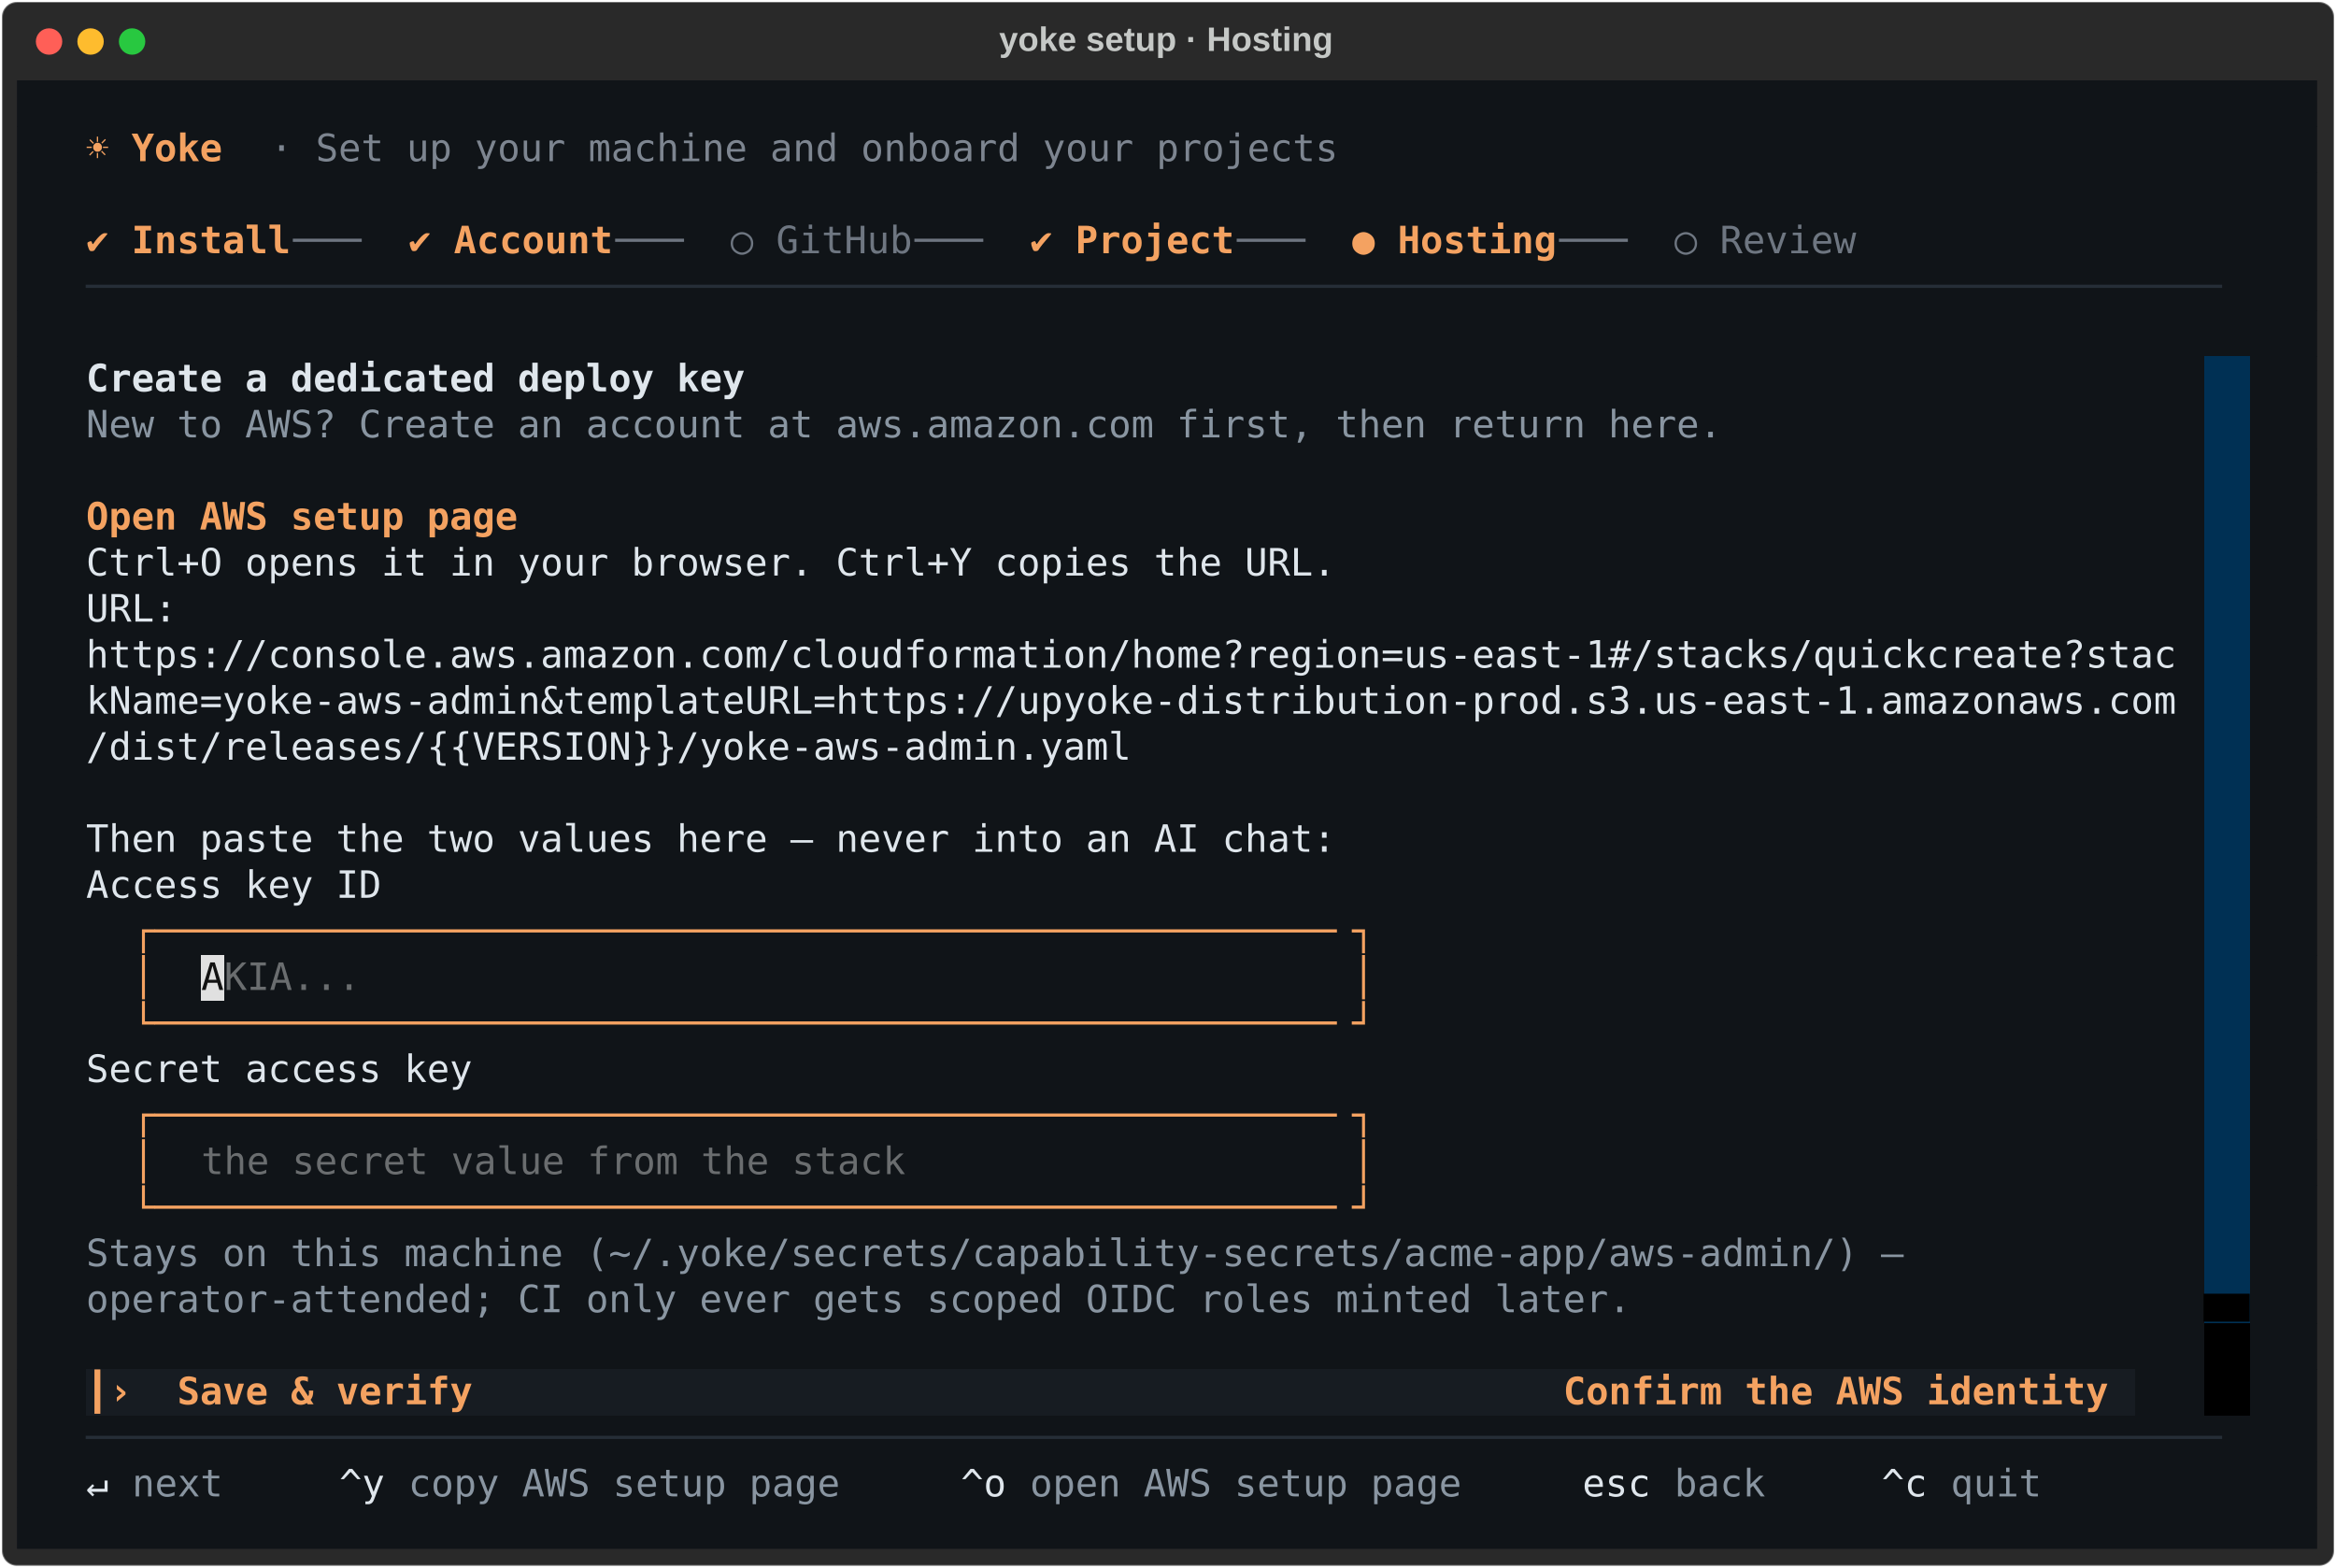
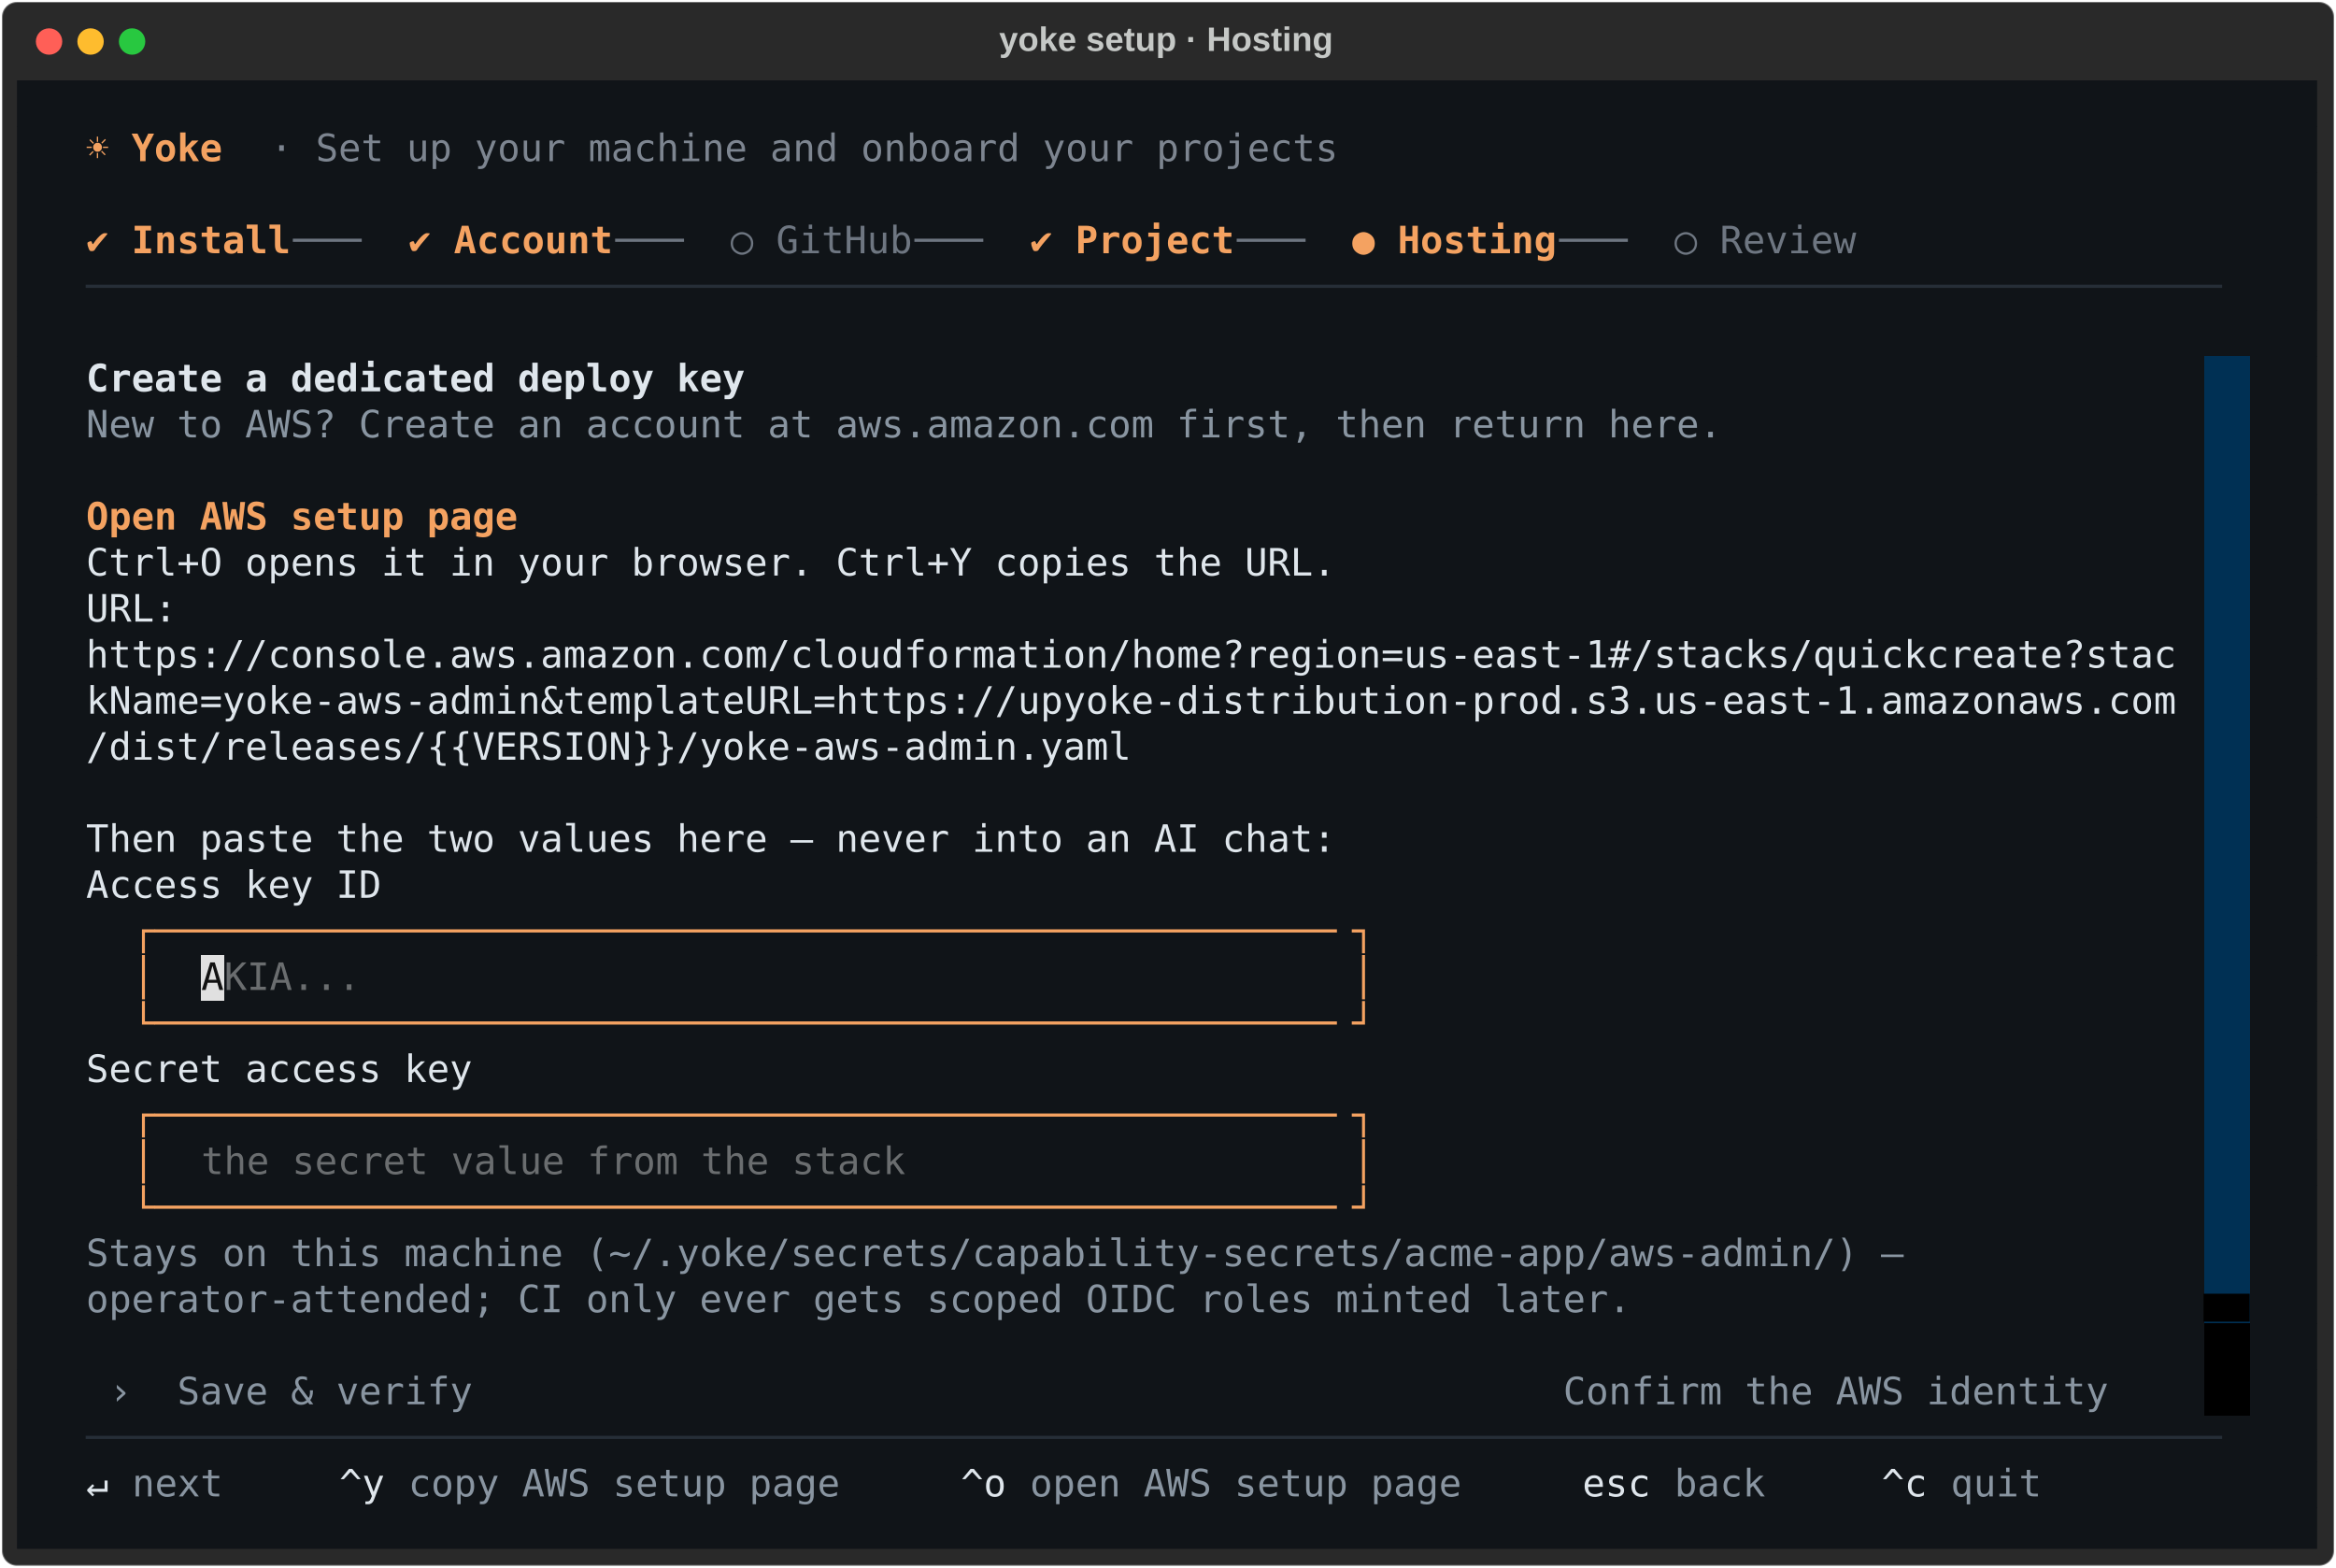
<svg xmlns="http://www.w3.org/2000/svg" class="rich-terminal" viewBox="0 0 1238 830.8">
  <style>

    @font-face {
        font-family: "Fira Code";
        src: local("FiraCode-Regular"),
                url("https://cdnjs.cloudflare.com/ajax/libs/firacode/{{VERSION}}/woff2/FiraCode-Regular.woff2") format("woff2"),
                url("https://cdnjs.cloudflare.com/ajax/libs/firacode/{{VERSION}}/woff/FiraCode-Regular.woff") format("woff");
        font-style: normal;
        font-weight: 400;
    }
    @font-face {
        font-family: "Fira Code";
        src: local("FiraCode-Bold"),
                url("https://cdnjs.cloudflare.com/ajax/libs/firacode/{{VERSION}}/woff2/FiraCode-Bold.woff2") format("woff2"),
                url("https://cdnjs.cloudflare.com/ajax/libs/firacode/{{VERSION}}/woff/FiraCode-Bold.woff") format("woff");
        font-style: bold;
        font-weight: 700;
    }

    .terminal-YOKE-matrix {
        font-family: Fira Code, monospace;
        font-size: 20px;
        line-height: 24.4px;
        font-variant-east-asian: full-width;
    }

    .terminal-YOKE-title {
        font-size: 18px;
        font-weight: bold;
        font-family: arial;
    }

.terminal-YOKE-r2 { fill: #f4a261;font-weight: bold }
.terminal-YOKE-r3 { fill: #dfe6ec }
.terminal-YOKE-r4 { fill: #7d8590 }
.terminal-YOKE-r5 { fill: #6e7681 }
.terminal-YOKE-r6 { fill: #262e37 }
.terminal-YOKE-r7 { fill: #dfe6ec;font-weight: bold }
.terminal-YOKE-r9 { fill: #8995a1 }
.terminal-YOKE-r10 { fill: #f4a261 }
.terminal-YOKE-r11 { fill: #121212 }
.terminal-YOKE-r12 { fill: #6a6d6f }
.terminal-YOKE-r14 { fill: #000000 }
    </style>
  <defs>
    <clipPath id="terminal-YOKE-clip-terminal">
      <rect x="0" y="0" width="1219.0" height="779.8" />
    </clipPath>
    <clipPath id="terminal-YOKE-line-0">
      <rect x="0" y="1.5" width="1220" height="24.65" />
    </clipPath>
    <clipPath id="terminal-YOKE-line-1">
      <rect x="0" y="25.9" width="1220" height="24.65" />
    </clipPath>
    <clipPath id="terminal-YOKE-line-2">
      <rect x="0" y="50.3" width="1220" height="24.65" />
    </clipPath>
    <clipPath id="terminal-YOKE-line-3">
      <rect x="0" y="74.7" width="1220" height="24.65" />
    </clipPath>
    <clipPath id="terminal-YOKE-line-4">
      <rect x="0" y="99.1" width="1220" height="24.65" />
    </clipPath>
    <clipPath id="terminal-YOKE-line-5">
      <rect x="0" y="123.5" width="1220" height="24.65" />
    </clipPath>
    <clipPath id="terminal-YOKE-line-6">
      <rect x="0" y="147.9" width="1220" height="24.65" />
    </clipPath>
    <clipPath id="terminal-YOKE-line-7">
      <rect x="0" y="172.3" width="1220" height="24.65" />
    </clipPath>
    <clipPath id="terminal-YOKE-line-8">
      <rect x="0" y="196.7" width="1220" height="24.65" />
    </clipPath>
    <clipPath id="terminal-YOKE-line-9">
      <rect x="0" y="221.1" width="1220" height="24.65" />
    </clipPath>
    <clipPath id="terminal-YOKE-line-10">
      <rect x="0" y="245.5" width="1220" height="24.65" />
    </clipPath>
    <clipPath id="terminal-YOKE-line-11">
      <rect x="0" y="269.9" width="1220" height="24.65" />
    </clipPath>
    <clipPath id="terminal-YOKE-line-12">
      <rect x="0" y="294.3" width="1220" height="24.65" />
    </clipPath>
    <clipPath id="terminal-YOKE-line-13">
      <rect x="0" y="318.7" width="1220" height="24.65" />
    </clipPath>
    <clipPath id="terminal-YOKE-line-14">
      <rect x="0" y="343.1" width="1220" height="24.65" />
    </clipPath>
    <clipPath id="terminal-YOKE-line-15">
      <rect x="0" y="367.5" width="1220" height="24.65" />
    </clipPath>
    <clipPath id="terminal-YOKE-line-16">
      <rect x="0" y="391.9" width="1220" height="24.65" />
    </clipPath>
    <clipPath id="terminal-YOKE-line-17">
      <rect x="0" y="416.3" width="1220" height="24.65" />
    </clipPath>
    <clipPath id="terminal-YOKE-line-18">
      <rect x="0" y="440.7" width="1220" height="24.65" />
    </clipPath>
    <clipPath id="terminal-YOKE-line-19">
      <rect x="0" y="465.1" width="1220" height="24.65" />
    </clipPath>
    <clipPath id="terminal-YOKE-line-20">
      <rect x="0" y="489.5" width="1220" height="24.65" />
    </clipPath>
    <clipPath id="terminal-YOKE-line-21">
      <rect x="0" y="513.9" width="1220" height="24.65" />
    </clipPath>
    <clipPath id="terminal-YOKE-line-22">
      <rect x="0" y="538.3" width="1220" height="24.65" />
    </clipPath>
    <clipPath id="terminal-YOKE-line-23">
      <rect x="0" y="562.7" width="1220" height="24.65" />
    </clipPath>
    <clipPath id="terminal-YOKE-line-24">
      <rect x="0" y="587.1" width="1220" height="24.65" />
    </clipPath>
    <clipPath id="terminal-YOKE-line-25">
      <rect x="0" y="611.5" width="1220" height="24.65" />
    </clipPath>
    <clipPath id="terminal-YOKE-line-26">
      <rect x="0" y="635.9" width="1220" height="24.65" />
    </clipPath>
    <clipPath id="terminal-YOKE-line-27">
      <rect x="0" y="660.3" width="1220" height="24.65" />
    </clipPath>
    <clipPath id="terminal-YOKE-line-28">
      <rect x="0" y="684.7" width="1220" height="24.65" />
    </clipPath>
    <clipPath id="terminal-YOKE-line-29">
      <rect x="0" y="709.1" width="1220" height="24.65" />
    </clipPath>
    <clipPath id="terminal-YOKE-line-30">
      <rect x="0" y="733.5" width="1220" height="24.65" />
    </clipPath>
  </defs>
  <rect fill="#292929" stroke="rgba(255,255,255,0.35)" stroke-width="1" x="1" y="1" width="1236" height="828.8" rx="8" />
  <text class="terminal-YOKE-title" fill="#c5c8c6" text-anchor="middle" x="618" y="27">yoke setup · Hosting</text>
  <g transform="translate(26,22)">
    <circle cx="0" cy="0" r="7" fill="#ff5f57" />
    <circle cx="22" cy="0" r="7" fill="#febc2e" />
    <circle cx="44" cy="0" r="7" fill="#28c840" />
  </g>
  <g transform="translate(9, 41)" clip-path="url(#terminal-YOKE-clip-terminal)">
    <rect fill="#101418" x="0" y="1.5" width="1220" height="24.65" shape-rendering="crispEdges" />
    <rect fill="#101418" x="0" y="25.9" width="36.6" height="24.65" shape-rendering="crispEdges" />
    <rect fill="#101418" x="36.6" y="25.9" width="73.2" height="24.65" shape-rendering="crispEdges" />
    <rect fill="#101418" x="109.8" y="25.9" width="24.4" height="24.65" shape-rendering="crispEdges" />
    <rect fill="#101418" x="134.2" y="25.9" width="573.4" height="24.65" shape-rendering="crispEdges" />
    <rect fill="#101418" x="707.6" y="25.9" width="475.8" height="24.65" shape-rendering="crispEdges" />
    <rect fill="#101418" x="1183.4" y="25.9" width="36.6" height="24.65" shape-rendering="crispEdges" />
    <rect fill="#101418" x="0" y="50.3" width="1220" height="24.65" shape-rendering="crispEdges" />
    <rect fill="#101418" x="0" y="74.7" width="36.6" height="24.65" shape-rendering="crispEdges" />
    <rect fill="#101418" x="36.6" y="74.7" width="109.8" height="24.65" shape-rendering="crispEdges" />
    <rect fill="#101418" x="146.4" y="74.7" width="61" height="24.65" shape-rendering="crispEdges" />
    <rect fill="#101418" x="207.4" y="74.7" width="109.8" height="24.65" shape-rendering="crispEdges" />
    <rect fill="#101418" x="317.2" y="74.7" width="61" height="24.65" shape-rendering="crispEdges" />
    <rect fill="#101418" x="378.2" y="74.7" width="97.6" height="24.65" shape-rendering="crispEdges" />
    <rect fill="#101418" x="475.8" y="74.7" width="61" height="24.65" shape-rendering="crispEdges" />
    <rect fill="#101418" x="536.8" y="74.7" width="109.8" height="24.65" shape-rendering="crispEdges" />
    <rect fill="#101418" x="646.6" y="74.7" width="61" height="24.65" shape-rendering="crispEdges" />
    <rect fill="#101418" x="707.6" y="74.7" width="109.8" height="24.65" shape-rendering="crispEdges" />
    <rect fill="#101418" x="817.4" y="74.7" width="61" height="24.65" shape-rendering="crispEdges" />
    <rect fill="#101418" x="878.4" y="74.7" width="97.6" height="24.65" shape-rendering="crispEdges" />
    <rect fill="#101418" x="976" y="74.7" width="207.4" height="24.65" shape-rendering="crispEdges" />
    <rect fill="#101418" x="1183.4" y="74.7" width="36.6" height="24.65" shape-rendering="crispEdges" />
    <rect fill="#101418" x="0" y="99.1" width="36.6" height="24.65" shape-rendering="crispEdges" />
    <rect fill="#101418" x="36.6" y="99.1" width="1146.8" height="24.65" shape-rendering="crispEdges" />
    <rect fill="#101418" x="1183.4" y="99.1" width="36.6" height="24.65" shape-rendering="crispEdges" />
    <rect fill="#101418" x="0" y="123.5" width="1220" height="24.65" shape-rendering="crispEdges" />
    <rect fill="#101418" x="0" y="147.9" width="36.6" height="24.65" shape-rendering="crispEdges" />
    <rect fill="#101418" x="36.6" y="147.9" width="353.8" height="24.65" shape-rendering="crispEdges" />
    <rect fill="#101418" x="390.4" y="147.9" width="768.6" height="24.65" shape-rendering="crispEdges" />
    <rect fill="#003054" x="1159" y="147.9" width="24.4" height="24.65" shape-rendering="crispEdges" />
    <rect fill="#101418" x="1183.4" y="147.9" width="36.6" height="24.65" shape-rendering="crispEdges" />
    <rect fill="#101418" x="0" y="172.3" width="36.6" height="24.65" shape-rendering="crispEdges" />
    <rect fill="#101418" x="36.6" y="172.3" width="878.4" height="24.65" shape-rendering="crispEdges" />
    <rect fill="#101418" x="915" y="172.3" width="244" height="24.65" shape-rendering="crispEdges" />
    <rect fill="#003054" x="1159" y="172.3" width="24.4" height="24.65" shape-rendering="crispEdges" />
    <rect fill="#101418" x="1183.4" y="172.3" width="36.6" height="24.65" shape-rendering="crispEdges" />
    <rect fill="#101418" x="0" y="196.7" width="36.6" height="24.65" shape-rendering="crispEdges" />
    <rect fill="#101418" x="36.6" y="196.7" width="0" height="24.65" shape-rendering="crispEdges" />
    <rect fill="#101418" x="36.6" y="196.7" width="1122.4" height="24.65" shape-rendering="crispEdges" />
    <rect fill="#003054" x="1159" y="196.7" width="24.4" height="24.65" shape-rendering="crispEdges" />
    <rect fill="#101418" x="1183.4" y="196.7" width="36.6" height="24.65" shape-rendering="crispEdges" />
    <rect fill="#101418" x="0" y="221.1" width="36.6" height="24.65" shape-rendering="crispEdges" />
    <rect fill="#101418" x="36.6" y="221.1" width="231.8" height="24.65" shape-rendering="crispEdges" />
    <rect fill="#101418" x="268.4" y="221.1" width="890.6" height="24.65" shape-rendering="crispEdges" />
    <rect fill="#003054" x="1159" y="221.1" width="24.4" height="24.65" shape-rendering="crispEdges" />
    <rect fill="#101418" x="1183.4" y="221.1" width="36.6" height="24.65" shape-rendering="crispEdges" />
    <rect fill="#101418" x="0" y="245.5" width="36.6" height="24.65" shape-rendering="crispEdges" />
    <rect fill="#101418" x="36.6" y="245.5" width="671" height="24.65" shape-rendering="crispEdges" />
    <rect fill="#101418" x="707.6" y="245.5" width="451.4" height="24.65" shape-rendering="crispEdges" />
    <rect fill="#003054" x="1159" y="245.5" width="24.4" height="24.65" shape-rendering="crispEdges" />
    <rect fill="#101418" x="1183.4" y="245.5" width="36.6" height="24.65" shape-rendering="crispEdges" />
    <rect fill="#101418" x="0" y="269.9" width="36.6" height="24.65" shape-rendering="crispEdges" />
    <rect fill="#101418" x="36.6" y="269.9" width="48.8" height="24.65" shape-rendering="crispEdges" />
    <rect fill="#101418" x="85.4" y="269.9" width="1073.6" height="24.65" shape-rendering="crispEdges" />
    <rect fill="#003054" x="1159" y="269.9" width="24.4" height="24.65" shape-rendering="crispEdges" />
    <rect fill="#101418" x="1183.4" y="269.9" width="36.6" height="24.65" shape-rendering="crispEdges" />
    <rect fill="#101418" x="0" y="294.3" width="36.6" height="24.65" shape-rendering="crispEdges" />
    <rect fill="#101418" x="36.6" y="294.3" width="1122.4" height="24.65" shape-rendering="crispEdges" />
    <rect fill="#003054" x="1159" y="294.3" width="24.4" height="24.65" shape-rendering="crispEdges" />
    <rect fill="#101418" x="1183.4" y="294.3" width="36.6" height="24.65" shape-rendering="crispEdges" />
    <rect fill="#101418" x="0" y="318.7" width="36.6" height="24.65" shape-rendering="crispEdges" />
    <rect fill="#101418" x="36.6" y="318.7" width="1122.4" height="24.65" shape-rendering="crispEdges" />
    <rect fill="#003054" x="1159" y="318.7" width="24.4" height="24.65" shape-rendering="crispEdges" />
    <rect fill="#101418" x="1183.4" y="318.7" width="36.6" height="24.65" shape-rendering="crispEdges" />
    <rect fill="#101418" x="0" y="343.1" width="36.6" height="24.65" shape-rendering="crispEdges" />
    <rect fill="#101418" x="36.6" y="343.1" width="488" height="24.65" shape-rendering="crispEdges" />
    <rect fill="#101418" x="524.6" y="343.1" width="634.4" height="24.65" shape-rendering="crispEdges" />
    <rect fill="#003054" x="1159" y="343.1" width="24.4" height="24.65" shape-rendering="crispEdges" />
    <rect fill="#101418" x="1183.4" y="343.1" width="36.6" height="24.65" shape-rendering="crispEdges" />
    <rect fill="#101418" x="0" y="367.5" width="36.6" height="24.65" shape-rendering="crispEdges" />
    <rect fill="#101418" x="36.6" y="367.5" width="0" height="24.65" shape-rendering="crispEdges" />
    <rect fill="#101418" x="36.6" y="367.5" width="1122.4" height="24.65" shape-rendering="crispEdges" />
    <rect fill="#003054" x="1159" y="367.5" width="24.4" height="24.65" shape-rendering="crispEdges" />
    <rect fill="#101418" x="1183.4" y="367.5" width="36.6" height="24.65" shape-rendering="crispEdges" />
    <rect fill="#101418" x="0" y="391.9" width="36.6" height="24.65" shape-rendering="crispEdges" />
    <rect fill="#101418" x="36.6" y="391.9" width="671" height="24.65" shape-rendering="crispEdges" />
    <rect fill="#101418" x="707.6" y="391.9" width="451.4" height="24.65" shape-rendering="crispEdges" />
    <rect fill="#003054" x="1159" y="391.9" width="24.4" height="24.65" shape-rendering="crispEdges" />
    <rect fill="#101418" x="1183.4" y="391.9" width="36.6" height="24.65" shape-rendering="crispEdges" />
    <rect fill="#101418" x="0" y="416.3" width="36.6" height="24.65" shape-rendering="crispEdges" />
    <rect fill="#101418" x="36.6" y="416.3" width="183" height="24.65" shape-rendering="crispEdges" />
    <rect fill="#101418" x="219.6" y="416.3" width="939.4" height="24.65" shape-rendering="crispEdges" />
    <rect fill="#003054" x="1159" y="416.3" width="24.4" height="24.65" shape-rendering="crispEdges" />
    <rect fill="#101418" x="1183.4" y="416.3" width="36.6" height="24.65" shape-rendering="crispEdges" />
    <rect fill="#101418" x="0" y="440.7" width="36.6" height="24.65" shape-rendering="crispEdges" />
    <rect fill="#101418" x="36.6" y="440.7" width="24.4" height="24.65" shape-rendering="crispEdges" />
    <rect fill="#101418" x="61" y="440.7" width="12.2" height="24.65" shape-rendering="crispEdges" />
    <rect fill="#101418" x="73.2" y="440.7" width="634.4" height="24.65" shape-rendering="crispEdges" />
    <rect fill="#101418" x="707.6" y="440.7" width="12.2" height="24.65" shape-rendering="crispEdges" />
    <rect fill="#101418" x="719.8" y="440.7" width="439.2" height="24.65" shape-rendering="crispEdges" />
    <rect fill="#003054" x="1159" y="440.7" width="24.4" height="24.65" shape-rendering="crispEdges" />
    <rect fill="#101418" x="1183.4" y="440.7" width="36.6" height="24.65" shape-rendering="crispEdges" />
    <rect fill="#101418" x="0" y="465.1" width="36.6" height="24.65" shape-rendering="crispEdges" />
    <rect fill="#101418" x="36.6" y="465.1" width="24.4" height="24.65" shape-rendering="crispEdges" />
    <rect fill="#101418" x="61" y="465.1" width="12.2" height="24.65" shape-rendering="crispEdges" />
    <rect fill="#101418" x="73.2" y="465.1" width="24.4" height="24.65" shape-rendering="crispEdges" />
    <rect fill="#e0e0e0" x="97.6" y="465.1" width="12.2" height="24.65" shape-rendering="crispEdges" />
    <rect fill="#101418" x="109.8" y="465.1" width="73.2" height="24.65" shape-rendering="crispEdges" />
    <rect fill="#101418" x="183" y="465.1" width="500.2" height="24.65" shape-rendering="crispEdges" />
    <rect fill="#101418" x="683.2" y="465.1" width="24.4" height="24.65" shape-rendering="crispEdges" />
    <rect fill="#101418" x="707.6" y="465.1" width="12.2" height="24.65" shape-rendering="crispEdges" />
    <rect fill="#101418" x="719.8" y="465.1" width="439.2" height="24.65" shape-rendering="crispEdges" />
    <rect fill="#003054" x="1159" y="465.1" width="24.4" height="24.65" shape-rendering="crispEdges" />
    <rect fill="#101418" x="1183.4" y="465.1" width="36.6" height="24.65" shape-rendering="crispEdges" />
    <rect fill="#101418" x="0" y="489.5" width="36.6" height="24.65" shape-rendering="crispEdges" />
    <rect fill="#101418" x="36.6" y="489.5" width="24.4" height="24.65" shape-rendering="crispEdges" />
    <rect fill="#101418" x="61" y="489.5" width="12.2" height="24.65" shape-rendering="crispEdges" />
    <rect fill="#101418" x="73.2" y="489.5" width="634.4" height="24.65" shape-rendering="crispEdges" />
    <rect fill="#101418" x="707.6" y="489.5" width="12.2" height="24.65" shape-rendering="crispEdges" />
    <rect fill="#101418" x="719.8" y="489.5" width="439.2" height="24.65" shape-rendering="crispEdges" />
    <rect fill="#003054" x="1159" y="489.5" width="24.4" height="24.65" shape-rendering="crispEdges" />
    <rect fill="#101418" x="1183.4" y="489.5" width="36.6" height="24.65" shape-rendering="crispEdges" />
    <rect fill="#101418" x="0" y="513.9" width="36.6" height="24.65" shape-rendering="crispEdges" />
    <rect fill="#101418" x="36.6" y="513.9" width="231.8" height="24.65" shape-rendering="crispEdges" />
    <rect fill="#101418" x="268.4" y="513.9" width="890.6" height="24.65" shape-rendering="crispEdges" />
    <rect fill="#003054" x="1159" y="513.9" width="24.4" height="24.65" shape-rendering="crispEdges" />
    <rect fill="#101418" x="1183.4" y="513.9" width="36.6" height="24.65" shape-rendering="crispEdges" />
    <rect fill="#101418" x="0" y="538.3" width="36.6" height="24.65" shape-rendering="crispEdges" />
    <rect fill="#101418" x="36.6" y="538.3" width="24.4" height="24.65" shape-rendering="crispEdges" />
    <rect fill="#101418" x="61" y="538.3" width="12.2" height="24.65" shape-rendering="crispEdges" />
    <rect fill="#101418" x="73.2" y="538.3" width="634.4" height="24.65" shape-rendering="crispEdges" />
    <rect fill="#101418" x="707.6" y="538.3" width="12.2" height="24.65" shape-rendering="crispEdges" />
    <rect fill="#101418" x="719.8" y="538.3" width="439.2" height="24.65" shape-rendering="crispEdges" />
    <rect fill="#003054" x="1159" y="538.3" width="24.4" height="24.65" shape-rendering="crispEdges" />
    <rect fill="#101418" x="1183.4" y="538.3" width="36.6" height="24.65" shape-rendering="crispEdges" />
    <rect fill="#101418" x="0" y="562.7" width="36.6" height="24.65" shape-rendering="crispEdges" />
    <rect fill="#101418" x="36.6" y="562.7" width="24.4" height="24.65" shape-rendering="crispEdges" />
    <rect fill="#101418" x="61" y="562.7" width="12.2" height="24.65" shape-rendering="crispEdges" />
    <rect fill="#101418" x="73.2" y="562.7" width="24.4" height="24.65" shape-rendering="crispEdges" />
    <rect fill="#101418" x="97.6" y="562.7" width="378.2" height="24.65" shape-rendering="crispEdges" />
    <rect fill="#101418" x="475.8" y="562.7" width="207.4" height="24.65" shape-rendering="crispEdges" />
    <rect fill="#101418" x="683.2" y="562.7" width="24.4" height="24.65" shape-rendering="crispEdges" />
    <rect fill="#101418" x="707.6" y="562.7" width="12.2" height="24.65" shape-rendering="crispEdges" />
    <rect fill="#101418" x="719.8" y="562.7" width="439.2" height="24.65" shape-rendering="crispEdges" />
    <rect fill="#003054" x="1159" y="562.7" width="24.4" height="24.65" shape-rendering="crispEdges" />
    <rect fill="#101418" x="1183.4" y="562.7" width="36.6" height="24.65" shape-rendering="crispEdges" />
    <rect fill="#101418" x="0" y="587.1" width="36.6" height="24.65" shape-rendering="crispEdges" />
    <rect fill="#101418" x="36.6" y="587.1" width="24.4" height="24.65" shape-rendering="crispEdges" />
    <rect fill="#101418" x="61" y="587.1" width="12.2" height="24.65" shape-rendering="crispEdges" />
    <rect fill="#101418" x="73.2" y="587.1" width="634.4" height="24.65" shape-rendering="crispEdges" />
    <rect fill="#101418" x="707.6" y="587.1" width="12.2" height="24.65" shape-rendering="crispEdges" />
    <rect fill="#101418" x="719.8" y="587.1" width="439.2" height="24.65" shape-rendering="crispEdges" />
    <rect fill="#003054" x="1159" y="587.1" width="24.4" height="24.65" shape-rendering="crispEdges" />
    <rect fill="#101418" x="1183.4" y="587.1" width="36.6" height="24.65" shape-rendering="crispEdges" />
    <rect fill="#101418" x="0" y="611.5" width="36.6" height="24.65" shape-rendering="crispEdges" />
    <rect fill="#101418" x="36.6" y="611.5" width="1000.4" height="24.65" shape-rendering="crispEdges" />
    <rect fill="#101418" x="1037" y="611.5" width="122" height="24.65" shape-rendering="crispEdges" />
    <rect fill="#003054" x="1159" y="611.5" width="24.4" height="24.65" shape-rendering="crispEdges" />
    <rect fill="#101418" x="1183.4" y="611.5" width="36.6" height="24.65" shape-rendering="crispEdges" />
    <rect fill="#101418" x="0" y="635.9" width="36.6" height="24.65" shape-rendering="crispEdges" />
    <rect fill="#101418" x="36.6" y="635.9" width="854" height="24.65" shape-rendering="crispEdges" />
    <rect fill="#101418" x="890.6" y="635.9" width="268.4" height="24.65" shape-rendering="crispEdges" />
    <rect fill="#003054" x="1159" y="635.9" width="24.4" height="24.65" shape-rendering="crispEdges" />
    <rect fill="#101418" x="1183.4" y="635.9" width="36.6" height="24.65" shape-rendering="crispEdges" />
    <rect fill="#101418" x="0" y="660.3" width="36.6" height="24.65" shape-rendering="crispEdges" />
    <rect fill="#101418" x="36.6" y="660.3" width="0" height="24.65" shape-rendering="crispEdges" />
    <rect fill="#101418" x="36.6" y="660.3" width="1122.4" height="24.65" shape-rendering="crispEdges" />
    <rect fill="#000000" x="1159" y="660.3" width="24.4" height="24.65" shape-rendering="crispEdges" />
    <rect fill="#101418" x="1183.4" y="660.3" width="36.6" height="24.65" shape-rendering="crispEdges" />
    <rect fill="#101418" x="0" y="684.7" width="36.6" height="24.65" shape-rendering="crispEdges" />
-     <rect fill="#171c22" x="36.6" y="684.7" width="12.2" height="24.65" shape-rendering="crispEdges" />
-     <rect fill="#171c22" x="48.8" y="684.7" width="1073.6" height="24.65" shape-rendering="crispEdges" />
+     <rect fill="#101418" x="36.6" y="684.7" width="12.2" height="24.65" shape-rendering="crispEdges" />
+     <rect fill="#101418" x="48.8" y="684.7" width="1073.6" height="24.65" shape-rendering="crispEdges" />
    <rect fill="#101418" x="1122.4" y="684.7" width="36.6" height="24.65" shape-rendering="crispEdges" />
    <rect fill="#000000" x="1159" y="684.7" width="24.4" height="24.65" shape-rendering="crispEdges" />
    <rect fill="#101418" x="1183.4" y="684.7" width="36.6" height="24.65" shape-rendering="crispEdges" />
    <rect fill="#101418" x="0" y="709.1" width="36.6" height="24.65" shape-rendering="crispEdges" />
    <rect fill="#101418" x="36.6" y="709.1" width="1146.8" height="24.65" shape-rendering="crispEdges" />
    <rect fill="#101418" x="1183.4" y="709.1" width="36.6" height="24.65" shape-rendering="crispEdges" />
    <rect fill="#101418" x="0" y="733.5" width="36.6" height="24.65" shape-rendering="crispEdges" />
    <rect fill="#101418" x="36.6" y="733.5" width="12.2" height="24.65" shape-rendering="crispEdges" />
    <rect fill="#101418" x="48.8" y="733.5" width="12.2" height="24.65" shape-rendering="crispEdges" />
    <rect fill="#101418" x="61" y="733.5" width="48.8" height="24.65" shape-rendering="crispEdges" />
    <rect fill="#101418" x="109.8" y="733.5" width="61" height="24.65" shape-rendering="crispEdges" />
    <rect fill="#101418" x="170.8" y="733.5" width="24.4" height="24.65" shape-rendering="crispEdges" />
    <rect fill="#101418" x="195.2" y="733.5" width="12.2" height="24.65" shape-rendering="crispEdges" />
    <rect fill="#101418" x="207.4" y="733.5" width="231.8" height="24.65" shape-rendering="crispEdges" />
    <rect fill="#101418" x="439.2" y="733.5" width="61" height="24.65" shape-rendering="crispEdges" />
    <rect fill="#101418" x="500.2" y="733.5" width="24.4" height="24.65" shape-rendering="crispEdges" />
    <rect fill="#101418" x="524.6" y="733.5" width="12.2" height="24.65" shape-rendering="crispEdges" />
    <rect fill="#101418" x="536.8" y="733.5" width="231.8" height="24.65" shape-rendering="crispEdges" />
    <rect fill="#101418" x="768.6" y="733.5" width="61" height="24.65" shape-rendering="crispEdges" />
    <rect fill="#101418" x="829.6" y="733.5" width="36.6" height="24.65" shape-rendering="crispEdges" />
    <rect fill="#101418" x="866.2" y="733.5" width="12.2" height="24.65" shape-rendering="crispEdges" />
    <rect fill="#101418" x="878.4" y="733.5" width="48.8" height="24.65" shape-rendering="crispEdges" />
    <rect fill="#101418" x="927.2" y="733.5" width="61" height="24.65" shape-rendering="crispEdges" />
    <rect fill="#101418" x="988.2" y="733.5" width="24.4" height="24.65" shape-rendering="crispEdges" />
    <rect fill="#101418" x="1012.6" y="733.5" width="12.2" height="24.65" shape-rendering="crispEdges" />
    <rect fill="#101418" x="1024.8" y="733.5" width="48.8" height="24.65" shape-rendering="crispEdges" />
    <rect fill="#101418" x="1073.6" y="733.5" width="109.8" height="24.65" shape-rendering="crispEdges" />
    <rect fill="#101418" x="1183.4" y="733.5" width="36.6" height="24.65" shape-rendering="crispEdges" />
    <rect fill="#101418" x="0" y="757.9" width="1220" height="24.65" shape-rendering="crispEdges" />
    <g class="terminal-YOKE-matrix">
      <text class="terminal-YOKE-r2" x="36.6" y="44.4" textLength="73.2" clip-path="url(#terminal-YOKE-line-1)">☀ Yoke</text>
      <text class="terminal-YOKE-r4" x="134.2" y="44.4" textLength="573.4" clip-path="url(#terminal-YOKE-line-1)">· Set up your machine and onboard your projects</text>
      <text class="terminal-YOKE-r2" x="36.6" y="93.2" textLength="109.8" clip-path="url(#terminal-YOKE-line-3)">✔ Install</text>
      <text class="terminal-YOKE-r5" x="146.4" y="93.2" textLength="61" clip-path="url(#terminal-YOKE-line-3)"> ─── </text>
      <text class="terminal-YOKE-r2" x="207.4" y="93.2" textLength="109.8" clip-path="url(#terminal-YOKE-line-3)">✔ Account</text>
      <text class="terminal-YOKE-r5" x="317.2" y="93.2" textLength="61" clip-path="url(#terminal-YOKE-line-3)"> ─── </text>
      <text class="terminal-YOKE-r5" x="378.2" y="93.2" textLength="97.6" clip-path="url(#terminal-YOKE-line-3)">○ GitHub</text>
      <text class="terminal-YOKE-r5" x="475.8" y="93.2" textLength="61" clip-path="url(#terminal-YOKE-line-3)"> ─── </text>
      <text class="terminal-YOKE-r2" x="536.8" y="93.2" textLength="109.8" clip-path="url(#terminal-YOKE-line-3)">✔ Project</text>
      <text class="terminal-YOKE-r5" x="646.6" y="93.2" textLength="61" clip-path="url(#terminal-YOKE-line-3)"> ─── </text>
      <text class="terminal-YOKE-r2" x="707.6" y="93.2" textLength="109.8" clip-path="url(#terminal-YOKE-line-3)">● Hosting</text>
      <text class="terminal-YOKE-r5" x="817.4" y="93.2" textLength="61" clip-path="url(#terminal-YOKE-line-3)"> ─── </text>
      <text class="terminal-YOKE-r5" x="878.4" y="93.2" textLength="97.6" clip-path="url(#terminal-YOKE-line-3)">○ Review</text>
      <text class="terminal-YOKE-r6" x="36.6" y="117.6" textLength="1146.8" clip-path="url(#terminal-YOKE-line-4)">──────────────────────────────────────────────────────────────────────────────────────────────</text>
      <text class="terminal-YOKE-r7" x="36.6" y="166.4" textLength="353.8" clip-path="url(#terminal-YOKE-line-6)">Create a dedicated deploy key</text>
      <text class="terminal-YOKE-r9" x="36.6" y="190.8" textLength="878.4" clip-path="url(#terminal-YOKE-line-7)">New to AWS? Create an account at aws.amazon.com first, then return here.</text>
      <text class="terminal-YOKE-r2" x="36.6" y="239.6" textLength="231.8" clip-path="url(#terminal-YOKE-line-9)">Open AWS setup page</text>
      <text class="terminal-YOKE-r3" x="36.6" y="264" textLength="671" clip-path="url(#terminal-YOKE-line-10)">Ctrl+O opens it in your browser. Ctrl+Y copies the URL.</text>
      <text class="terminal-YOKE-r3" x="36.6" y="288.4" textLength="48.8" clip-path="url(#terminal-YOKE-line-11)">URL:</text>
      <text class="terminal-YOKE-r3" x="36.6" y="312.8" textLength="1122.4" clip-path="url(#terminal-YOKE-line-12)">https://console.aws.amazon.com/cloudformation/home?region=us-east-1#/stacks/quickcreate?stac</text>
      <text class="terminal-YOKE-r3" x="36.6" y="337.2" textLength="1122.4" clip-path="url(#terminal-YOKE-line-13)">kName=yoke-aws-admin&amp;templateURL=https://upyoke-distribution-prod.s3.us-east-1.amazonaws.com</text>
      <text class="terminal-YOKE-r3" x="36.6" y="361.6" textLength="488" clip-path="url(#terminal-YOKE-line-14)">/dist/releases/{{VERSION}}/yoke-aws-admin.yaml</text>
      <text class="terminal-YOKE-r3" x="36.6" y="410.4" textLength="671" clip-path="url(#terminal-YOKE-line-16)">Then paste the two values here — never into an AI chat:</text>
      <text class="terminal-YOKE-r3" x="36.6" y="434.8" textLength="183" clip-path="url(#terminal-YOKE-line-17)">  Access key ID</text>
      <text class="terminal-YOKE-r10" x="61" y="459.2" textLength="12.2" clip-path="url(#terminal-YOKE-line-18)">┌</text>
      <text class="terminal-YOKE-r10" x="73.2" y="459.2" textLength="634.4" clip-path="url(#terminal-YOKE-line-18)">────────────────────────────────────────────────────</text>
      <text class="terminal-YOKE-r10" x="707.6" y="459.2" textLength="12.2" clip-path="url(#terminal-YOKE-line-18)">┐</text>
      <text class="terminal-YOKE-r10" x="61" y="483.6" textLength="12.2" clip-path="url(#terminal-YOKE-line-19)">│</text>
      <text class="terminal-YOKE-r11" x="97.6" y="483.6" textLength="12.2" clip-path="url(#terminal-YOKE-line-19)">A</text>
      <text class="terminal-YOKE-r12" x="109.8" y="483.6" textLength="73.2" clip-path="url(#terminal-YOKE-line-19)">KIA...</text>
      <text class="terminal-YOKE-r10" x="707.6" y="483.6" textLength="12.2" clip-path="url(#terminal-YOKE-line-19)">│</text>
      <text class="terminal-YOKE-r10" x="61" y="508" textLength="12.2" clip-path="url(#terminal-YOKE-line-20)">└</text>
      <text class="terminal-YOKE-r10" x="73.2" y="508" textLength="634.4" clip-path="url(#terminal-YOKE-line-20)">────────────────────────────────────────────────────</text>
      <text class="terminal-YOKE-r10" x="707.6" y="508" textLength="12.2" clip-path="url(#terminal-YOKE-line-20)">┘</text>
      <text class="terminal-YOKE-r3" x="36.6" y="532.4" textLength="231.8" clip-path="url(#terminal-YOKE-line-21)">  Secret access key</text>
      <text class="terminal-YOKE-r10" x="61" y="556.8" textLength="12.2" clip-path="url(#terminal-YOKE-line-22)">┌</text>
      <text class="terminal-YOKE-r10" x="73.2" y="556.8" textLength="634.4" clip-path="url(#terminal-YOKE-line-22)">────────────────────────────────────────────────────</text>
      <text class="terminal-YOKE-r10" x="707.6" y="556.8" textLength="12.2" clip-path="url(#terminal-YOKE-line-22)">┐</text>
      <text class="terminal-YOKE-r10" x="61" y="581.2" textLength="12.2" clip-path="url(#terminal-YOKE-line-23)">│</text>
      <text class="terminal-YOKE-r12" x="97.6" y="581.2" textLength="378.2" clip-path="url(#terminal-YOKE-line-23)">the secret value from the stack</text>
      <text class="terminal-YOKE-r10" x="707.6" y="581.2" textLength="12.2" clip-path="url(#terminal-YOKE-line-23)">│</text>
      <text class="terminal-YOKE-r10" x="61" y="605.6" textLength="12.2" clip-path="url(#terminal-YOKE-line-24)">└</text>
      <text class="terminal-YOKE-r10" x="73.2" y="605.6" textLength="634.4" clip-path="url(#terminal-YOKE-line-24)">────────────────────────────────────────────────────</text>
      <text class="terminal-YOKE-r10" x="707.6" y="605.6" textLength="12.2" clip-path="url(#terminal-YOKE-line-24)">┘</text>
      <text class="terminal-YOKE-r9" x="36.6" y="630" textLength="1000.4" clip-path="url(#terminal-YOKE-line-25)">  Stays on this machine (~/.yoke/secrets/capability-secrets/acme-app/aws-admin/) —</text>
      <text class="terminal-YOKE-r9" x="36.6" y="654.4" textLength="854" clip-path="url(#terminal-YOKE-line-26)">  operator-attended; CI only ever gets scoped OIDC roles minted later.</text>
      <text class="terminal-YOKE-r14" x="1159" y="654.4" textLength="24.4" clip-path="url(#terminal-YOKE-line-26)">▅▅</text>
-       <text class="terminal-YOKE-r10" x="36.6" y="703.2" textLength="12.2" clip-path="url(#terminal-YOKE-line-28)">┃</text>
-       <text class="terminal-YOKE-r2" x="48.8" y="703.2" textLength="1073.6" clip-path="url(#terminal-YOKE-line-28)">›  Save &amp; verify                                                Confirm the AWS identity</text>
+       <text class="terminal-YOKE-r9" x="48.8" y="703.2" textLength="1073.6" clip-path="url(#terminal-YOKE-line-28)">›  Save &amp; verify                                                Confirm the AWS identity</text>
      <text class="terminal-YOKE-r6" x="36.6" y="727.6" textLength="1146.8" clip-path="url(#terminal-YOKE-line-29)">──────────────────────────────────────────────────────────────────────────────────────────────</text>
      <text class="terminal-YOKE-r3" x="36.6" y="752" textLength="12.2" clip-path="url(#terminal-YOKE-line-30)">↵</text>
      <text class="terminal-YOKE-r9" x="61" y="752" textLength="48.8" clip-path="url(#terminal-YOKE-line-30)">next</text>
      <text class="terminal-YOKE-r3" x="170.8" y="752" textLength="24.4" clip-path="url(#terminal-YOKE-line-30)">^y</text>
      <text class="terminal-YOKE-r9" x="207.4" y="752" textLength="231.8" clip-path="url(#terminal-YOKE-line-30)">copy AWS setup page</text>
      <text class="terminal-YOKE-r3" x="500.2" y="752" textLength="24.4" clip-path="url(#terminal-YOKE-line-30)">^o</text>
      <text class="terminal-YOKE-r9" x="536.8" y="752" textLength="231.8" clip-path="url(#terminal-YOKE-line-30)">open AWS setup page</text>
      <text class="terminal-YOKE-r3" x="829.6" y="752" textLength="36.6" clip-path="url(#terminal-YOKE-line-30)">esc</text>
      <text class="terminal-YOKE-r9" x="878.4" y="752" textLength="48.8" clip-path="url(#terminal-YOKE-line-30)">back</text>
      <text class="terminal-YOKE-r3" x="988.2" y="752" textLength="24.4" clip-path="url(#terminal-YOKE-line-30)">^c</text>
      <text class="terminal-YOKE-r9" x="1024.8" y="752" textLength="48.8" clip-path="url(#terminal-YOKE-line-30)">quit</text>
    </g>
  </g>
</svg>
